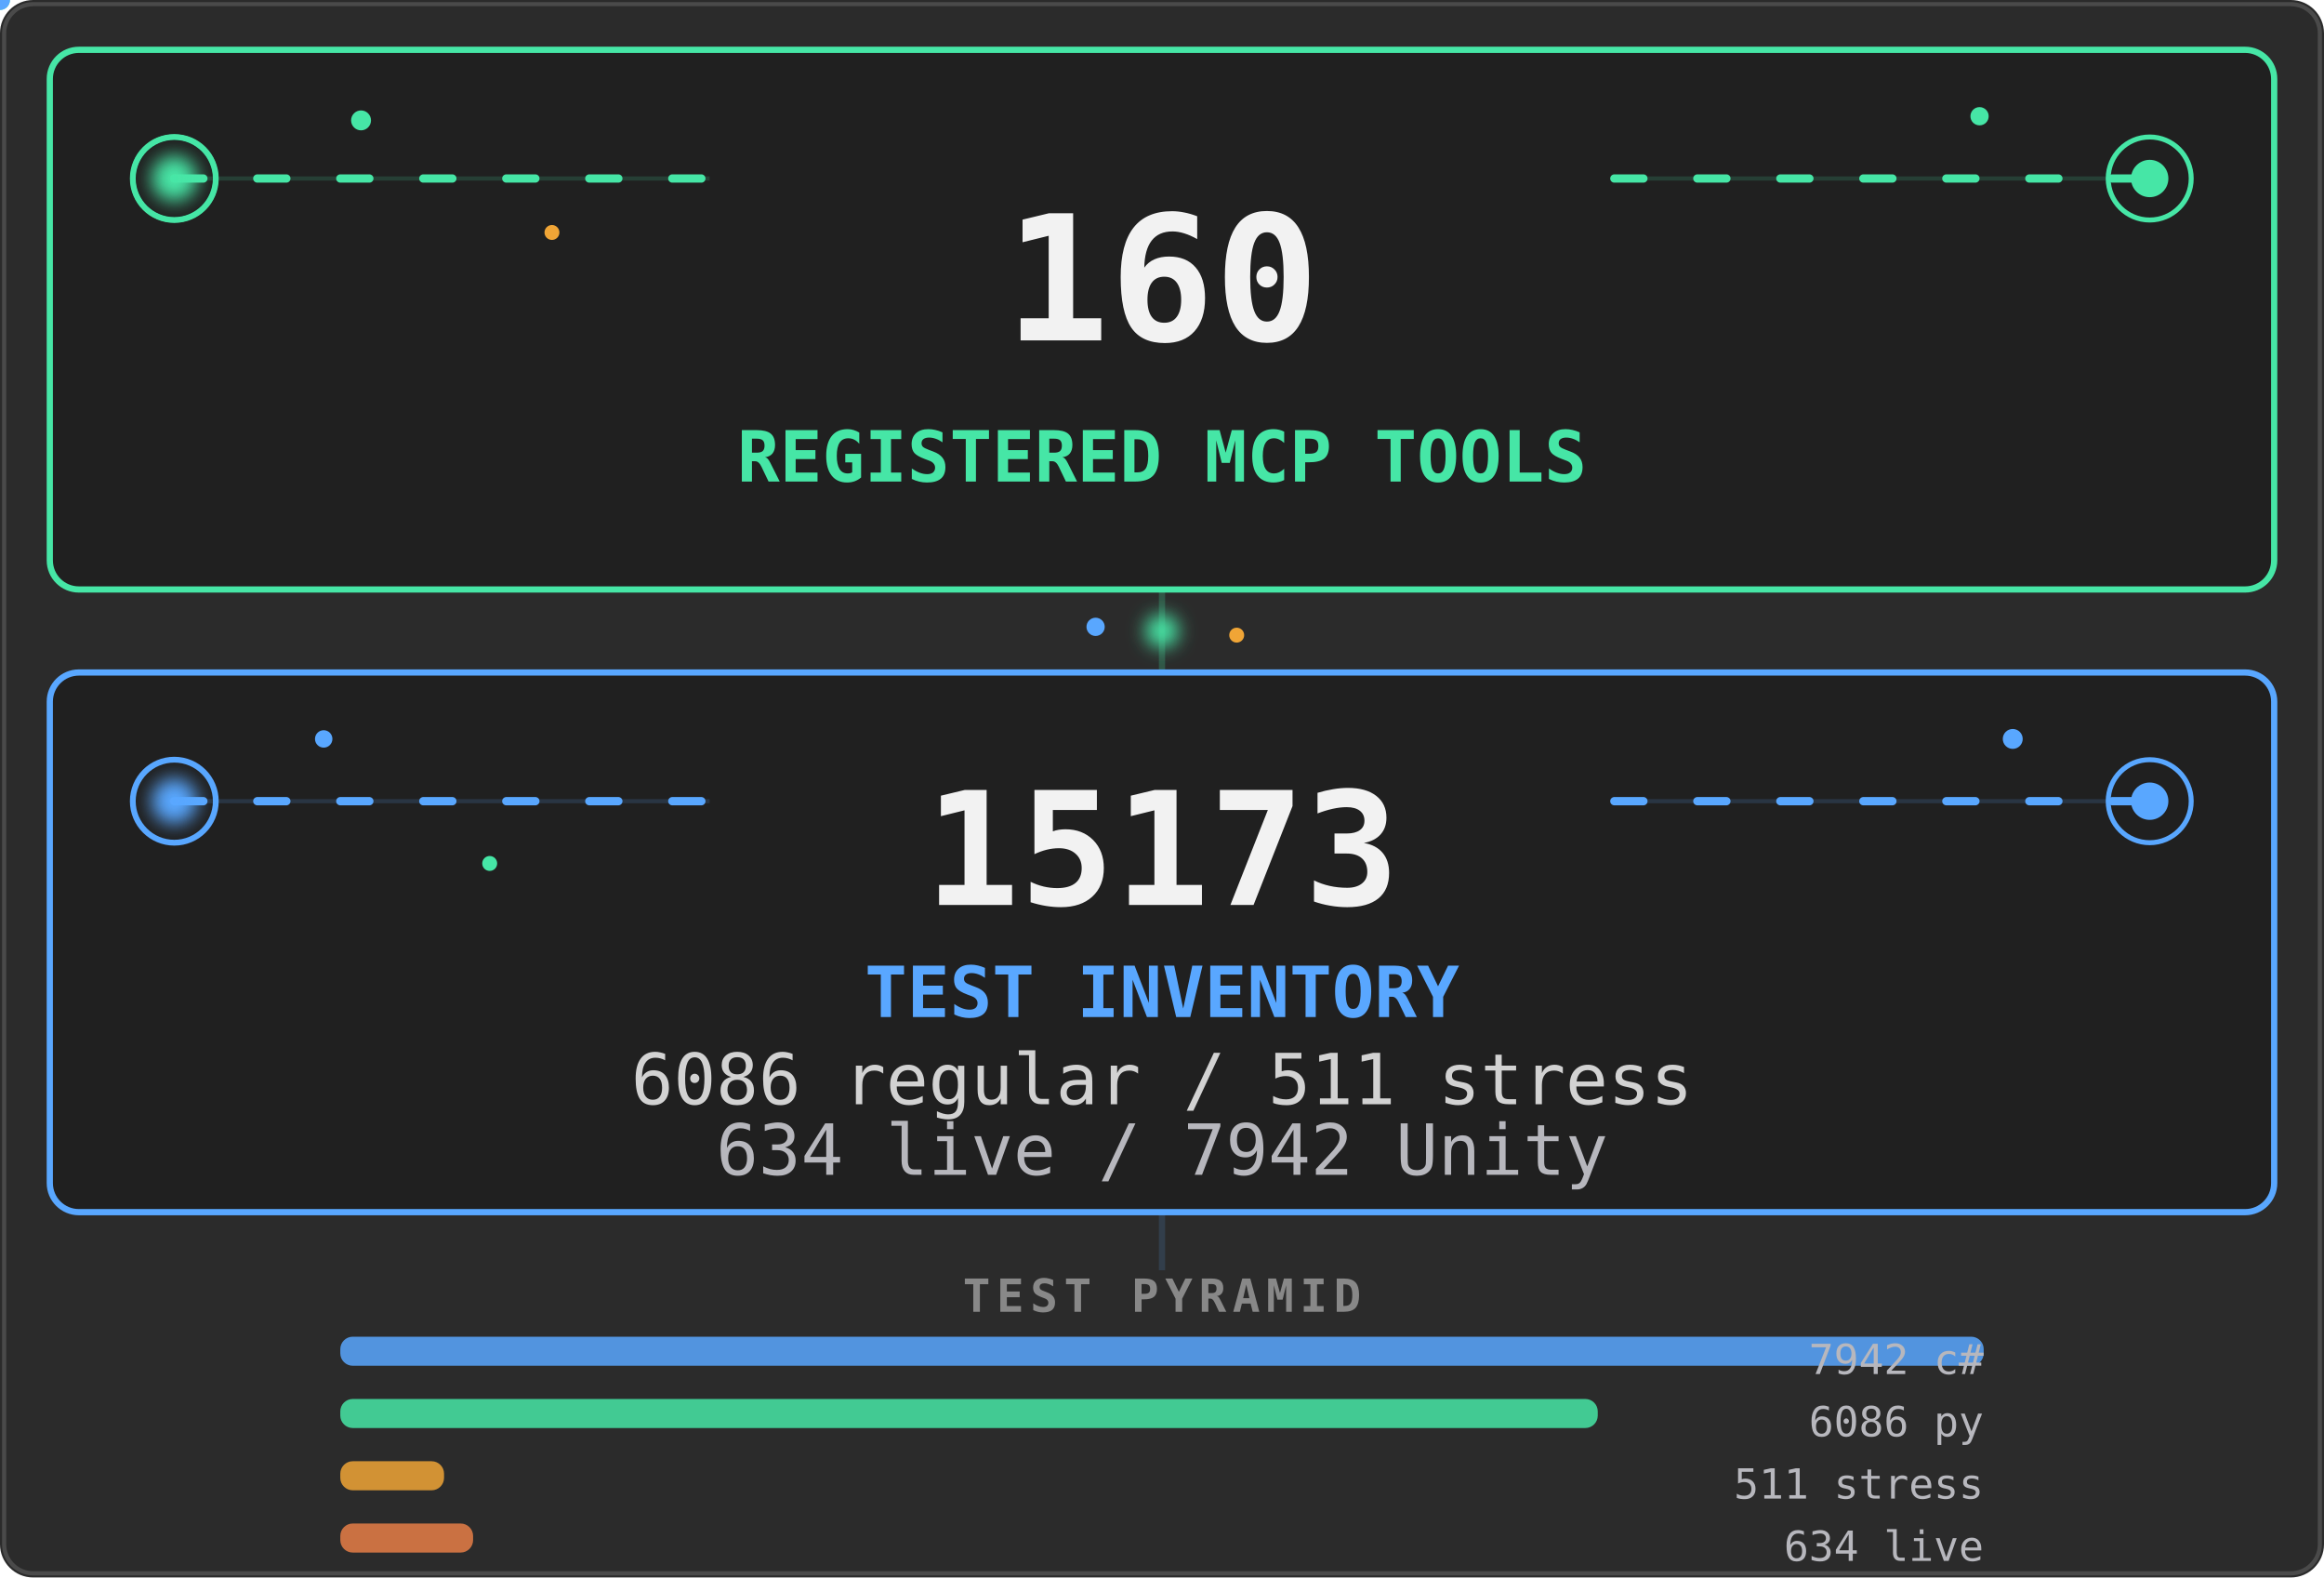
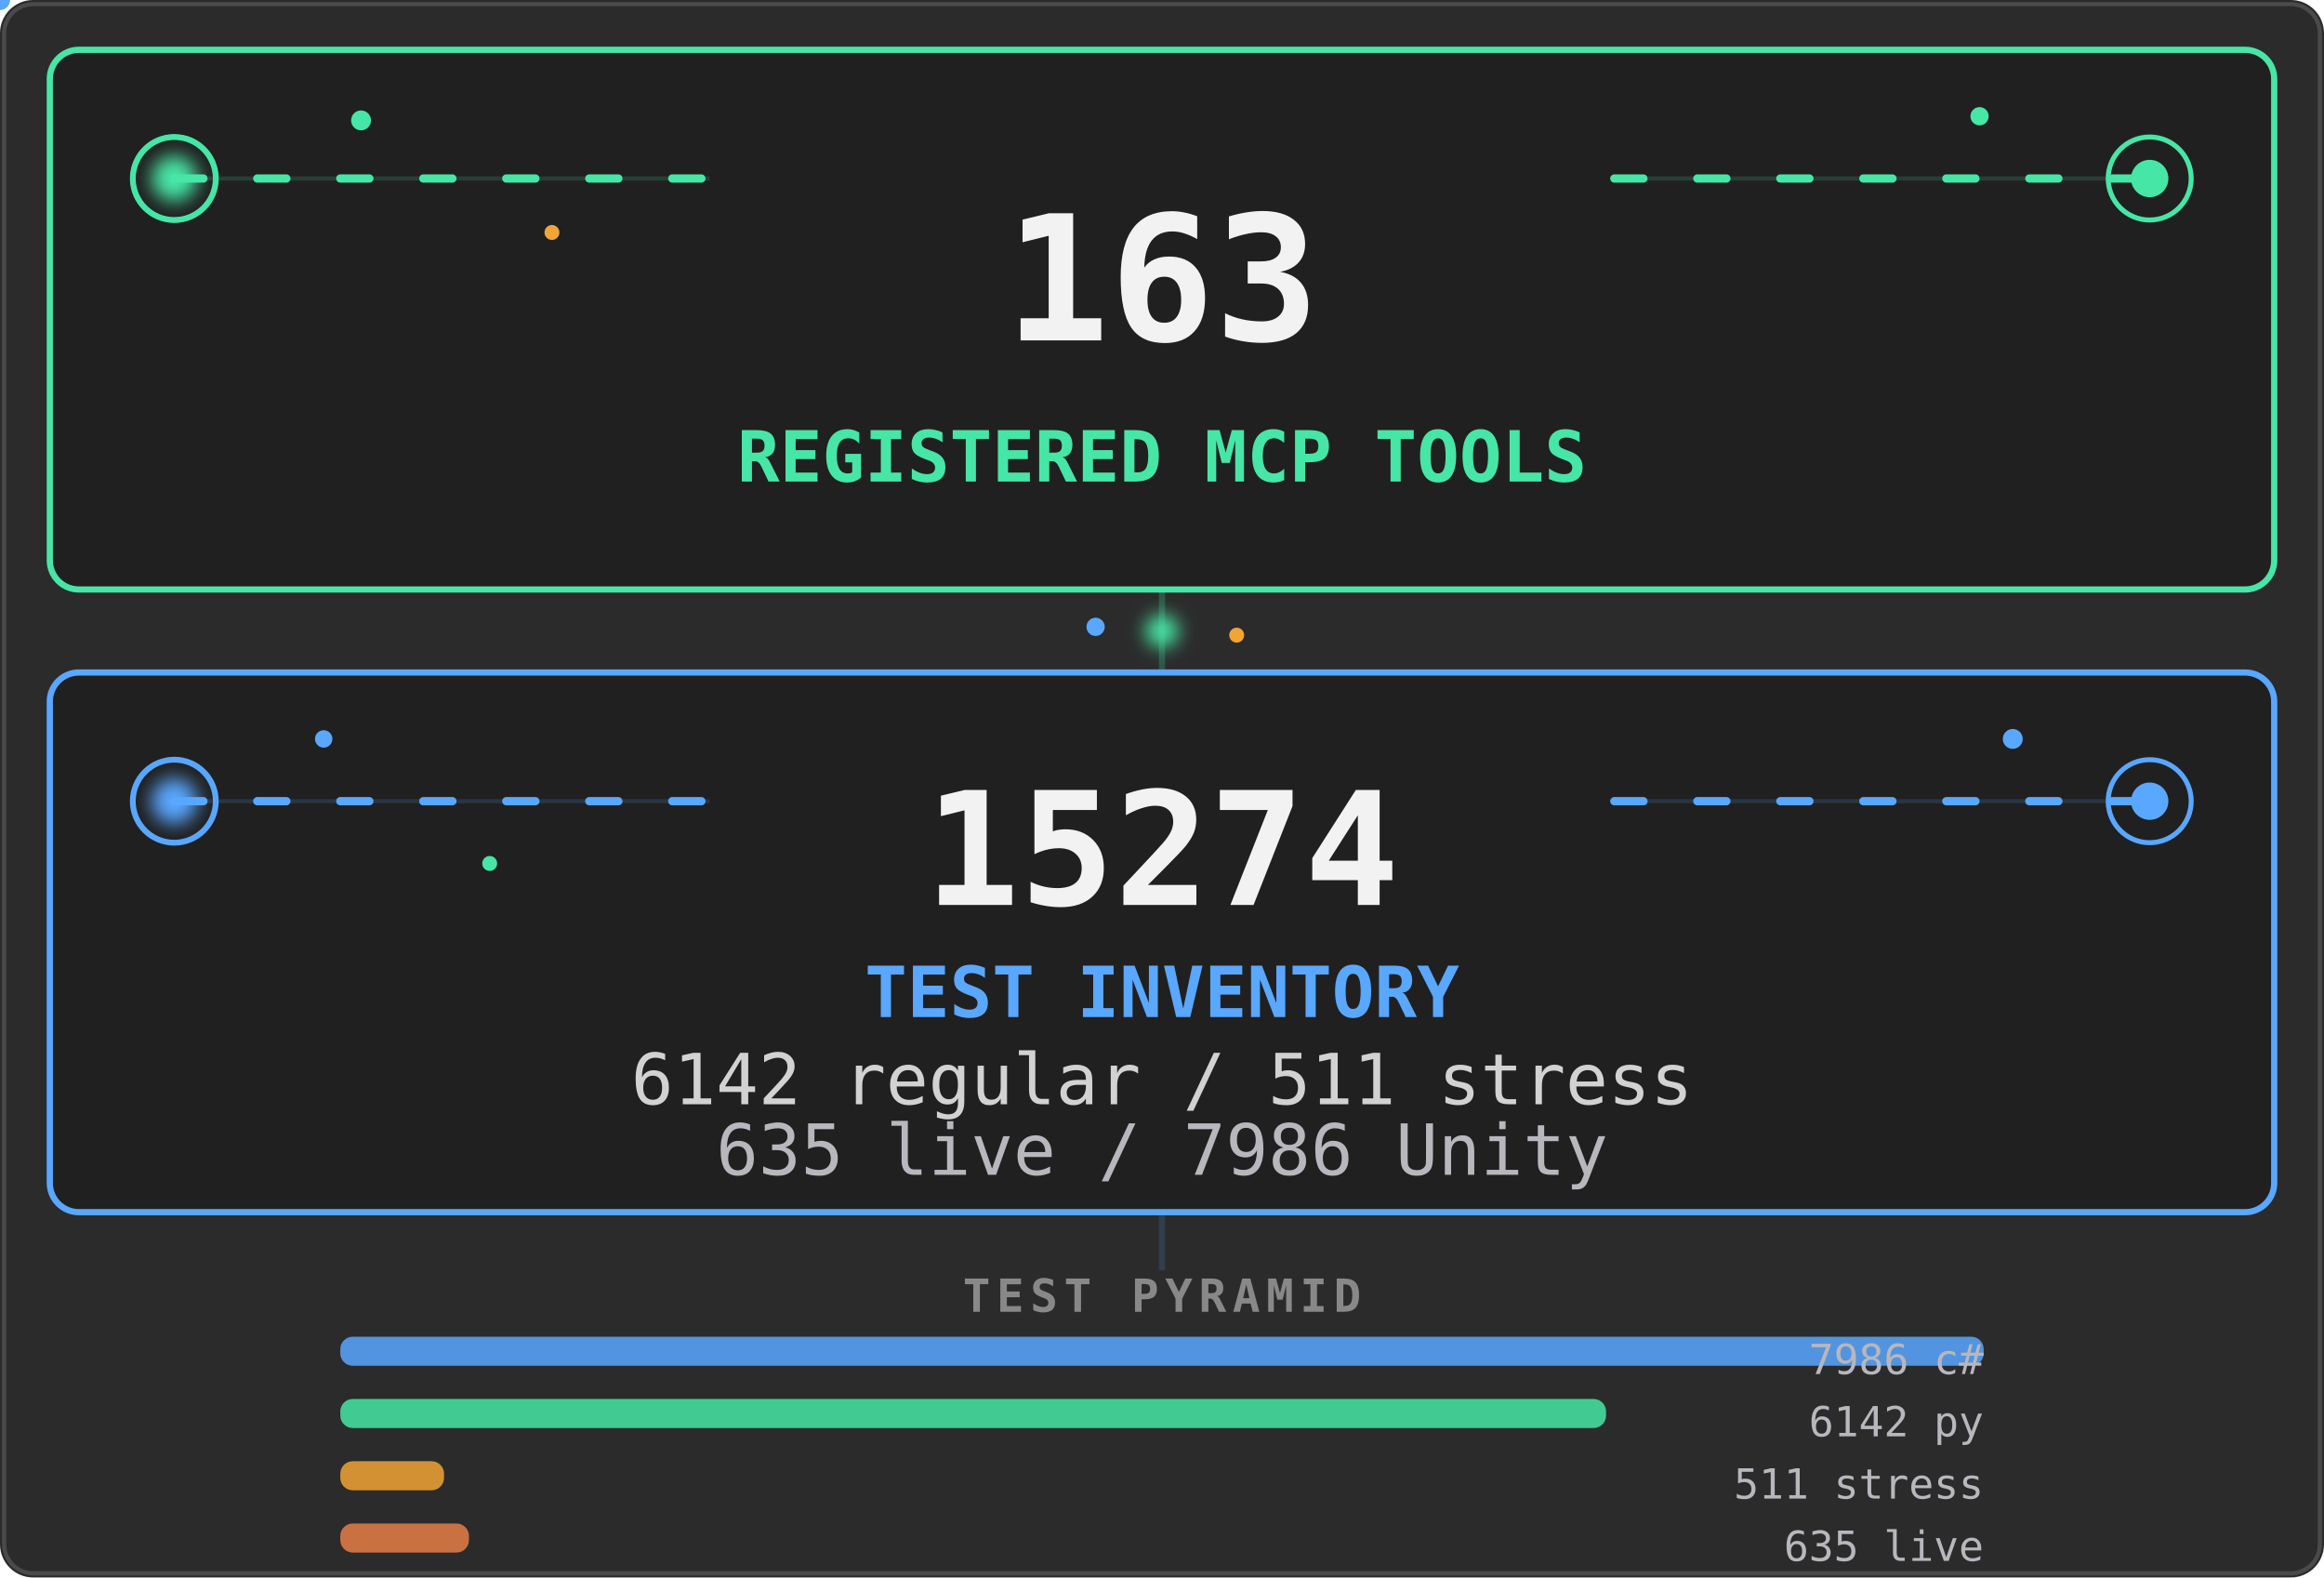
<svg xmlns="http://www.w3.org/2000/svg" viewBox="0 0 560 380" width="560" height="380" role="img" aria-labelledby="stats-title stats-desc">
  <defs>
    <filter id="stats-core-glow" x="-80%" y="-80%" width="260%" height="260%">
      <feGaussianBlur stdDeviation="2.2" />
    </filter>
    <clipPath id="stats-tools-clip">
      <rect x="12" y="12" width="536" height="130" rx="7" />
    </clipPath>
    <clipPath id="stats-tests-clip">
      <rect x="12" y="162" width="536" height="130" rx="7" />
    </clipPath>
    <linearGradient id="stats-tools-scan" x1="0" y1="0" x2="1" y2="0">
      <stop offset="0" stop-color="#46e6a6" stop-opacity="0" />
      <stop offset=".5" stop-color="#46e6a6" stop-opacity=".2" />
      <stop offset="1" stop-color="#46e6a6" stop-opacity="0" />
    </linearGradient>
    <linearGradient id="stats-tests-scan" x1="0" y1="0" x2="1" y2="0">
      <stop offset="0" stop-color="#59a7ff" stop-opacity="0" />
      <stop offset=".5" stop-color="#59a7ff" stop-opacity=".18" />
      <stop offset="1" stop-color="#59a7ff" stop-opacity="0" />
    </linearGradient>
  </defs>
  <style>
    .stats-card {
      fill: #202020;
      stroke-width: 1.5;
    }
    .stats-aura {
      transform-box: fill-box;
      transform-origin: center;
      animation: stats-aura-breathe 4.2s ease-in-out infinite;
    }
    .stats-aura-tests { animation-delay: -2.1s; }
    .stats-flow {
      fill: none;
      stroke-width: 2;
      stroke-linecap: round;
      stroke-dasharray: 7 13;
      animation: stats-flow 3.8s linear infinite;
    }
    .stats-flow-tests {
      animation-delay: -1.9s;
      animation-duration: 4.4s;
    }
    .stats-ring {
      fill: none;
      transform-box: fill-box;
      transform-origin: center;
      animation: stats-ring-life 3.2s ease-out infinite;
    }
    .stats-ring-mid { animation-delay: -1.05s; }
    .stats-ring-late { animation-delay: -2.1s; }
    .stats-ring-tests { animation-duration: 3.7s; }
    .stats-core {
      transform-box: fill-box;
      transform-origin: center;
      animation: stats-core-life 2.8s ease-in-out infinite;
    }
    .stats-core-tests {
      animation-delay: -1.4s;
      animation-duration: 3.2s;
    }
    .stats-scan {
      animation: stats-scan-yoyo 5.4s ease-in-out infinite alternate;
    }
    .stats-scan-tests {
      animation-delay: -2.7s;
      animation-duration: 6.2s;
    }
    .stats-spore {
      transform-box: fill-box;
      transform-origin: center;
      animation: stats-spore-drift 5.1s ease-in-out infinite alternate;
    }
    .stats-spore-b { animation-delay: -1.7s; animation-duration: 6.3s; }
    .stats-spore-c { animation-delay: -3.4s; animation-duration: 4.7s; }
    .stats-spore-phase-1 { animation-delay: -.6s; animation-duration: 5.5s; }
    .stats-spore-phase-2 { animation-delay: -1.3s; animation-duration: 4.8s; }
    .stats-spore-phase-3 { animation-delay: -2.2s; animation-duration: 6s; }
    .stats-spore-phase-4 { animation-delay: -3.1s; animation-duration: 5.2s; }
    .stats-spore-phase-5 { animation-delay: -4s; animation-duration: 6.6s; }
    .stats-spore-phase-6 { animation-delay: -4.8s; animation-duration: 5.8s; }
    .stats-bridge {
      transform-box: fill-box;
      transform-origin: center;
      animation: stats-bridge-life 3.6s ease-in-out infinite;
    }
    .motion-particle { pointer-events: none; }
    @keyframes stats-aura-breathe {
      0%, 100% { opacity: .07; transform: scale(.985); }
      50% { opacity: .2; transform: scale(1.015); }
    }
    @keyframes stats-flow {
      from { stroke-dashoffset: 0; }
      to { stroke-dashoffset: -40; }
    }
    @keyframes stats-ring-life {
      0% { opacity: .7; transform: scale(.45); }
      72%, 100% { opacity: 0; transform: scale(1.85); }
    }
    @keyframes stats-core-life {
      0%, 100% { opacity: .8; transform: scale(.86); }
      50% { opacity: 1; transform: scale(1.12); }
    }
    @keyframes stats-scan-yoyo {
      0% { opacity: 0; transform: translateX(-76px); }
      16%, 84% { opacity: .8; }
      100% { opacity: 0; transform: translateX(596px); }
    }
    @keyframes stats-spore-drift {
      0% { opacity: .2; transform: translate(-5px, 4px) scale(.72); }
      48% { opacity: .72; transform: translate(4px, -5px) scale(1.12); }
      100% { opacity: .3; transform: translate(9px, 3px) scale(.84); }
    }
    @keyframes stats-bridge-life {
      0%, 100% { opacity: .38; transform: scale(.82); }
      50% { opacity: 1; transform: scale(1.12); }
    }
    @media (prefers-reduced-motion: reduce) {
      .stats-aura, .stats-flow, .stats-ring, .stats-core,
      .stats-scan, .stats-spore, .stats-bridge {
        animation: none !important;
      }
      .stats-aura { opacity: .1; }
      .stats-flow { stroke-dasharray: none; opacity: .42; }
      .stats-ring { opacity: .18; }
      .stats-core { opacity: 1; }
      .stats-scan, .motion-particle { display: none; }
      .stats-spore { opacity: .3; }
      .stats-bridge { opacity: .75; }
    }
  </style>
  <rect width="560" height="380" rx="8" fill="#2b2b2b" />
  <rect x="1" y="1" width="558" height="378" rx="7" fill="none" stroke="#4a4a4a" />
  <path d="M280 142V162" stroke="#46e6a6" stroke-width="1.5" opacity=".22" />
  <circle class="stats-bridge" cx="280" cy="152" r="4" fill="#46e6a6" filter="url(#stats-core-glow)" />
  <circle class="stats-spore stats-spore-b stats-spore-phase-1" cx="264" cy="151" r="2.2" fill="#59a7ff" />
  <circle class="stats-spore stats-spore-c stats-spore-phase-2" cx="298" cy="153" r="1.8" fill="#f0a536" />
  <rect class="stats-aura" x="12" y="12" width="536" height="130" rx="7" fill="#46e6a6" />
  <rect class="stats-card" x="12" y="12" width="536" height="130" rx="7" stroke="#46e6a6" />
  <g clip-path="url(#stats-tools-clip)">
    <rect class="stats-scan" x="-70" y="12" width="74" height="130" fill="url(#stats-tools-scan)" />
  </g>
  <path d="M42 43H171M389 43H518" stroke="#46e6a6" opacity=".16" />
  <path class="stats-flow" d="M42 43H171M389 43H518" stroke="#46e6a6" />
  <g aria-hidden="true">
    <circle class="stats-ring" cx="42" cy="43" r="10" stroke="#46e6a6" stroke-width="1.4" />
    <circle class="stats-ring stats-ring-mid" cx="42" cy="43" r="10" stroke="#46e6a6" stroke-width="1.2" />
    <circle class="stats-ring stats-ring-late" cx="518" cy="43" r="10" stroke="#46e6a6" stroke-width="1.2" />
    <circle class="stats-core" cx="42" cy="43" r="5.5" fill="#46e6a6" filter="url(#stats-core-glow)" />
    <circle class="stats-core" cx="518" cy="43" r="4.5" fill="#46e6a6" />
    <circle class="stats-spore" cx="87" cy="29" r="2.4" fill="#46e6a6" />
    <circle class="stats-spore stats-spore-b stats-spore-phase-3" cx="133" cy="56" r="1.8" fill="#f0a536" />
    <circle class="stats-spore stats-spore-c stats-spore-phase-4" cx="477" cy="28" r="2.2" fill="#46e6a6" />
    <g class="motion-particle">
      <circle r="2.4" fill="#46e6a6">
        <animateMotion dur="4.8s" begin="-1.3s" repeatCount="indefinite" path="M42 43H171" />
        <animate attributeName="opacity" values="0;.9;.9;0" dur="4.8s" begin="-1.3s" repeatCount="indefinite" />
      </circle>
    </g>
    <g class="motion-particle">
      <circle r="2" fill="#46e6a6">
        <animateMotion dur="5.6s" begin="-4.1s" repeatCount="indefinite" path="M389 43H518" />
        <animate attributeName="opacity" values="0;.75;.75;0" dur="5.6s" begin="-4.1s" repeatCount="indefinite" />
      </circle>
    </g>
  </g>
  <g font-family="ui-monospace, SFMono-Regular, Menlo, Consolas, monospace">
-     <text x="280" y="82" text-anchor="middle" fill="#f2f2f2" font-size="42" data-biome-marker="TOOLS" font-weight="700" data-mobile-critical="true">160</text>
+     <text x="280" y="82" text-anchor="middle" fill="#f2f2f2" font-size="42" data-biome-marker="TOOLS" font-weight="700" data-mobile-critical="true">163</text>
    <text x="280" y="116" text-anchor="middle" fill="#46e6a6" font-size="17" font-weight="700" data-mobile-critical="true">REGISTERED MCP TOOLS</text>
  </g>
  <rect class="stats-aura stats-aura-tests" x="12" y="162" width="536" height="130" rx="7" fill="#59a7ff" />
  <rect class="stats-card stats-card-tests" x="12" y="162" width="536" height="130" rx="7" stroke="#59a7ff" />
  <g clip-path="url(#stats-tests-clip)">
    <rect class="stats-scan stats-scan-tests" x="-70" y="162" width="74" height="130" fill="url(#stats-tests-scan)" />
  </g>
  <path d="M42 193H171M389 193H518" stroke="#59a7ff" opacity=".16" />
  <path class="stats-flow stats-flow-tests" d="M42 193H171M389 193H518" stroke="#59a7ff" />
  <g aria-hidden="true">
    <circle class="stats-ring stats-ring-tests" cx="42" cy="193" r="10" stroke="#59a7ff" stroke-width="1.4" />
    <circle class="stats-ring stats-ring-mid stats-ring-tests" cx="518" cy="193" r="10" stroke="#59a7ff" stroke-width="1.2" />
    <circle class="stats-core stats-core-tests" cx="42" cy="193" r="5.5" fill="#59a7ff" filter="url(#stats-core-glow)" />
    <circle class="stats-core stats-core-tests" cx="518" cy="193" r="4.5" fill="#59a7ff" />
    <circle class="stats-spore stats-spore-c stats-spore-phase-5" cx="78" cy="178" r="2.1" fill="#59a7ff" />
    <circle class="stats-spore stats-spore-phase-6" cx="118" cy="208" r="1.8" fill="#46e6a6" />
    <circle class="stats-spore stats-spore-b stats-spore-phase-2" cx="485" cy="178" r="2.4" fill="#59a7ff" />
    <g class="motion-particle">
      <circle r="2.4" fill="#59a7ff">
        <animateMotion dur="5.2s" begin="-3.7s" repeatCount="indefinite" path="M42 193H171" />
        <animate attributeName="opacity" values="0;.9;.9;0" dur="5.2s" begin="-3.7s" repeatCount="indefinite" />
      </circle>
    </g>
    <g class="motion-particle">
      <circle r="2" fill="#59a7ff">
        <animateMotion dur="4.6s" begin="-.8s" repeatCount="indefinite" path="M389 193H518" />
        <animate attributeName="opacity" values="0;.75;.75;0" dur="4.6s" begin="-.8s" repeatCount="indefinite" />
      </circle>
    </g>
  </g>
  <g font-family="ui-monospace, SFMono-Regular, Menlo, Consolas, monospace">
-     <text x="280" y="218" text-anchor="middle" fill="#f2f2f2" font-size="38" data-biome-marker="TESTS" font-weight="700" data-mobile-critical="true">15173</text>
+     <text x="280" y="218" text-anchor="middle" fill="#f2f2f2" font-size="38" data-biome-marker="TESTS" font-weight="700" data-mobile-critical="true">15274</text>
    <text x="280" y="245" text-anchor="middle" fill="#59a7ff" font-size="17" font-weight="700" data-mobile-critical="true">TEST INVENTORY</text>
-     <text x="280" y="266" text-anchor="middle" fill="#d2d2d2" font-size="17" data-biome-marker="BREAKDOWN_PRIMARY" data-mobile-critical="true">6086 regular / 511 stress</text>
-     <text x="280" y="283" text-anchor="middle" fill="#b7b7bd" font-size="17" data-biome-marker="BREAKDOWN_SECONDARY" data-mobile-critical="true">634 live / 7942 Unity</text>
+     <text x="280" y="266" text-anchor="middle" fill="#d2d2d2" font-size="17" data-biome-marker="BREAKDOWN_PRIMARY" data-mobile-critical="true">6142 regular / 511 stress</text>
+     <text x="280" y="283" text-anchor="middle" fill="#b7b7bd" font-size="17" data-biome-marker="BREAKDOWN_SECONDARY" data-mobile-critical="true">635 live / 7986 Unity</text>
  </g>
  <path d="M280 292V306" stroke="#59a7ff" stroke-width="1.5" opacity=".15" />
  <g font-family="ui-monospace, SFMono-Regular, Menlo, Consolas, monospace">
    <text x="280" y="316" text-anchor="middle" fill="#888" font-size="11" font-weight="600" letter-spacing="1.5">TEST PYRAMID</text>
    <rect data-biome-bar="CS" x="82" y="322" height="7" width="396" rx="3" fill="#59a7ff" opacity=".85" />
-     <text data-biome-bar-label="CS" x="478" y="331" text-anchor="end" fill="#b7b7bd" font-size="10">7942 c#</text>
-     <rect data-biome-bar="PY" x="82" y="337" height="7" width="303" rx="3" fill="#46e6a6" opacity=".85" />
-     <text data-biome-bar-label="PY" x="478" y="346" text-anchor="end" fill="#b7b7bd" font-size="10">6086 py</text>
+     <text data-biome-bar-label="CS" x="478" y="331" text-anchor="end" fill="#b7b7bd" font-size="10">7986 c#</text>
+     <rect data-biome-bar="PY" x="82" y="337" height="7" width="305" rx="3" fill="#46e6a6" opacity=".85" />
+     <text data-biome-bar-label="PY" x="478" y="346" text-anchor="end" fill="#b7b7bd" font-size="10">6142 py</text>
    <rect data-biome-bar="STRESS" x="82" y="352" height="7" width="25" rx="3" fill="#f0a536" opacity=".85" />
    <text data-biome-bar-label="STRESS" x="478" y="361" text-anchor="end" fill="#b7b7bd" font-size="10">511 stress</text>
-     <rect data-biome-bar="LIVE" x="82" y="367" height="7" width="32" rx="3" fill="#e67e46" opacity=".85" />
-     <text data-biome-bar-label="LIVE" x="478" y="376" text-anchor="end" fill="#b7b7bd" font-size="10">634 live</text>
+     <rect data-biome-bar="LIVE" x="82" y="367" height="7" width="31" rx="3" fill="#e67e46" opacity=".85" />
+     <text data-biome-bar-label="LIVE" x="478" y="376" text-anchor="end" fill="#b7b7bd" font-size="10">635 live</text>
  </g>
</svg>
